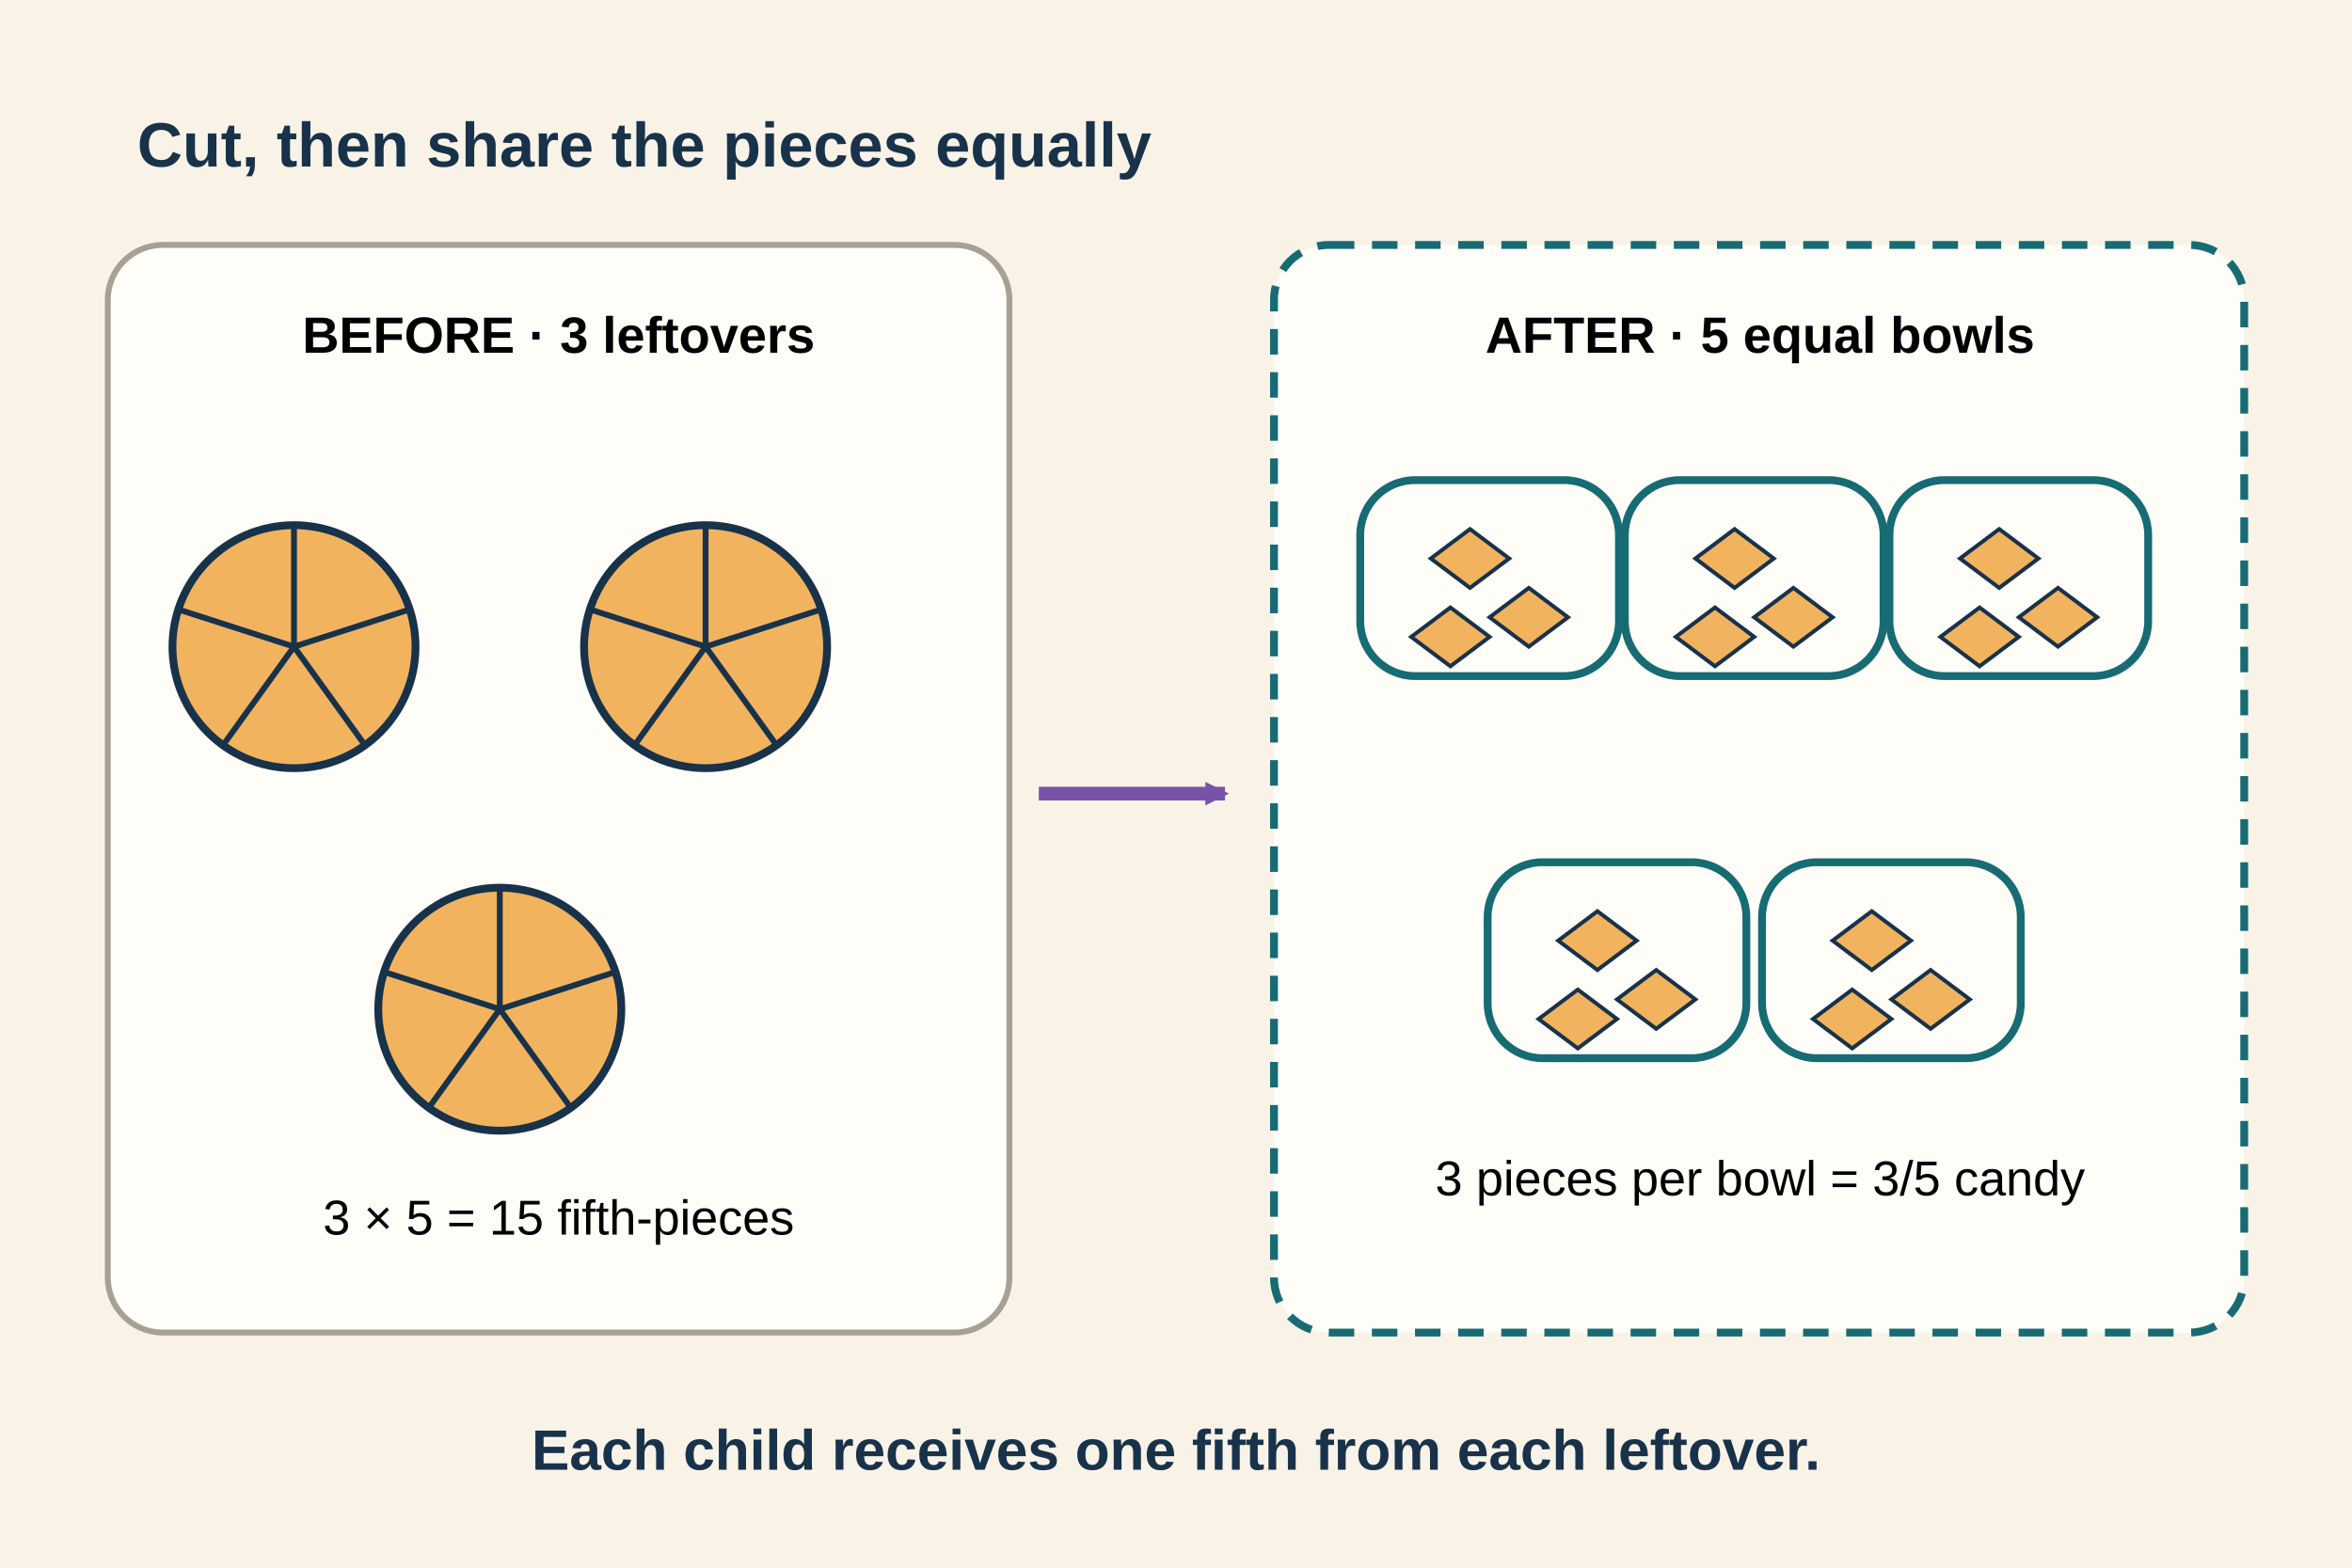
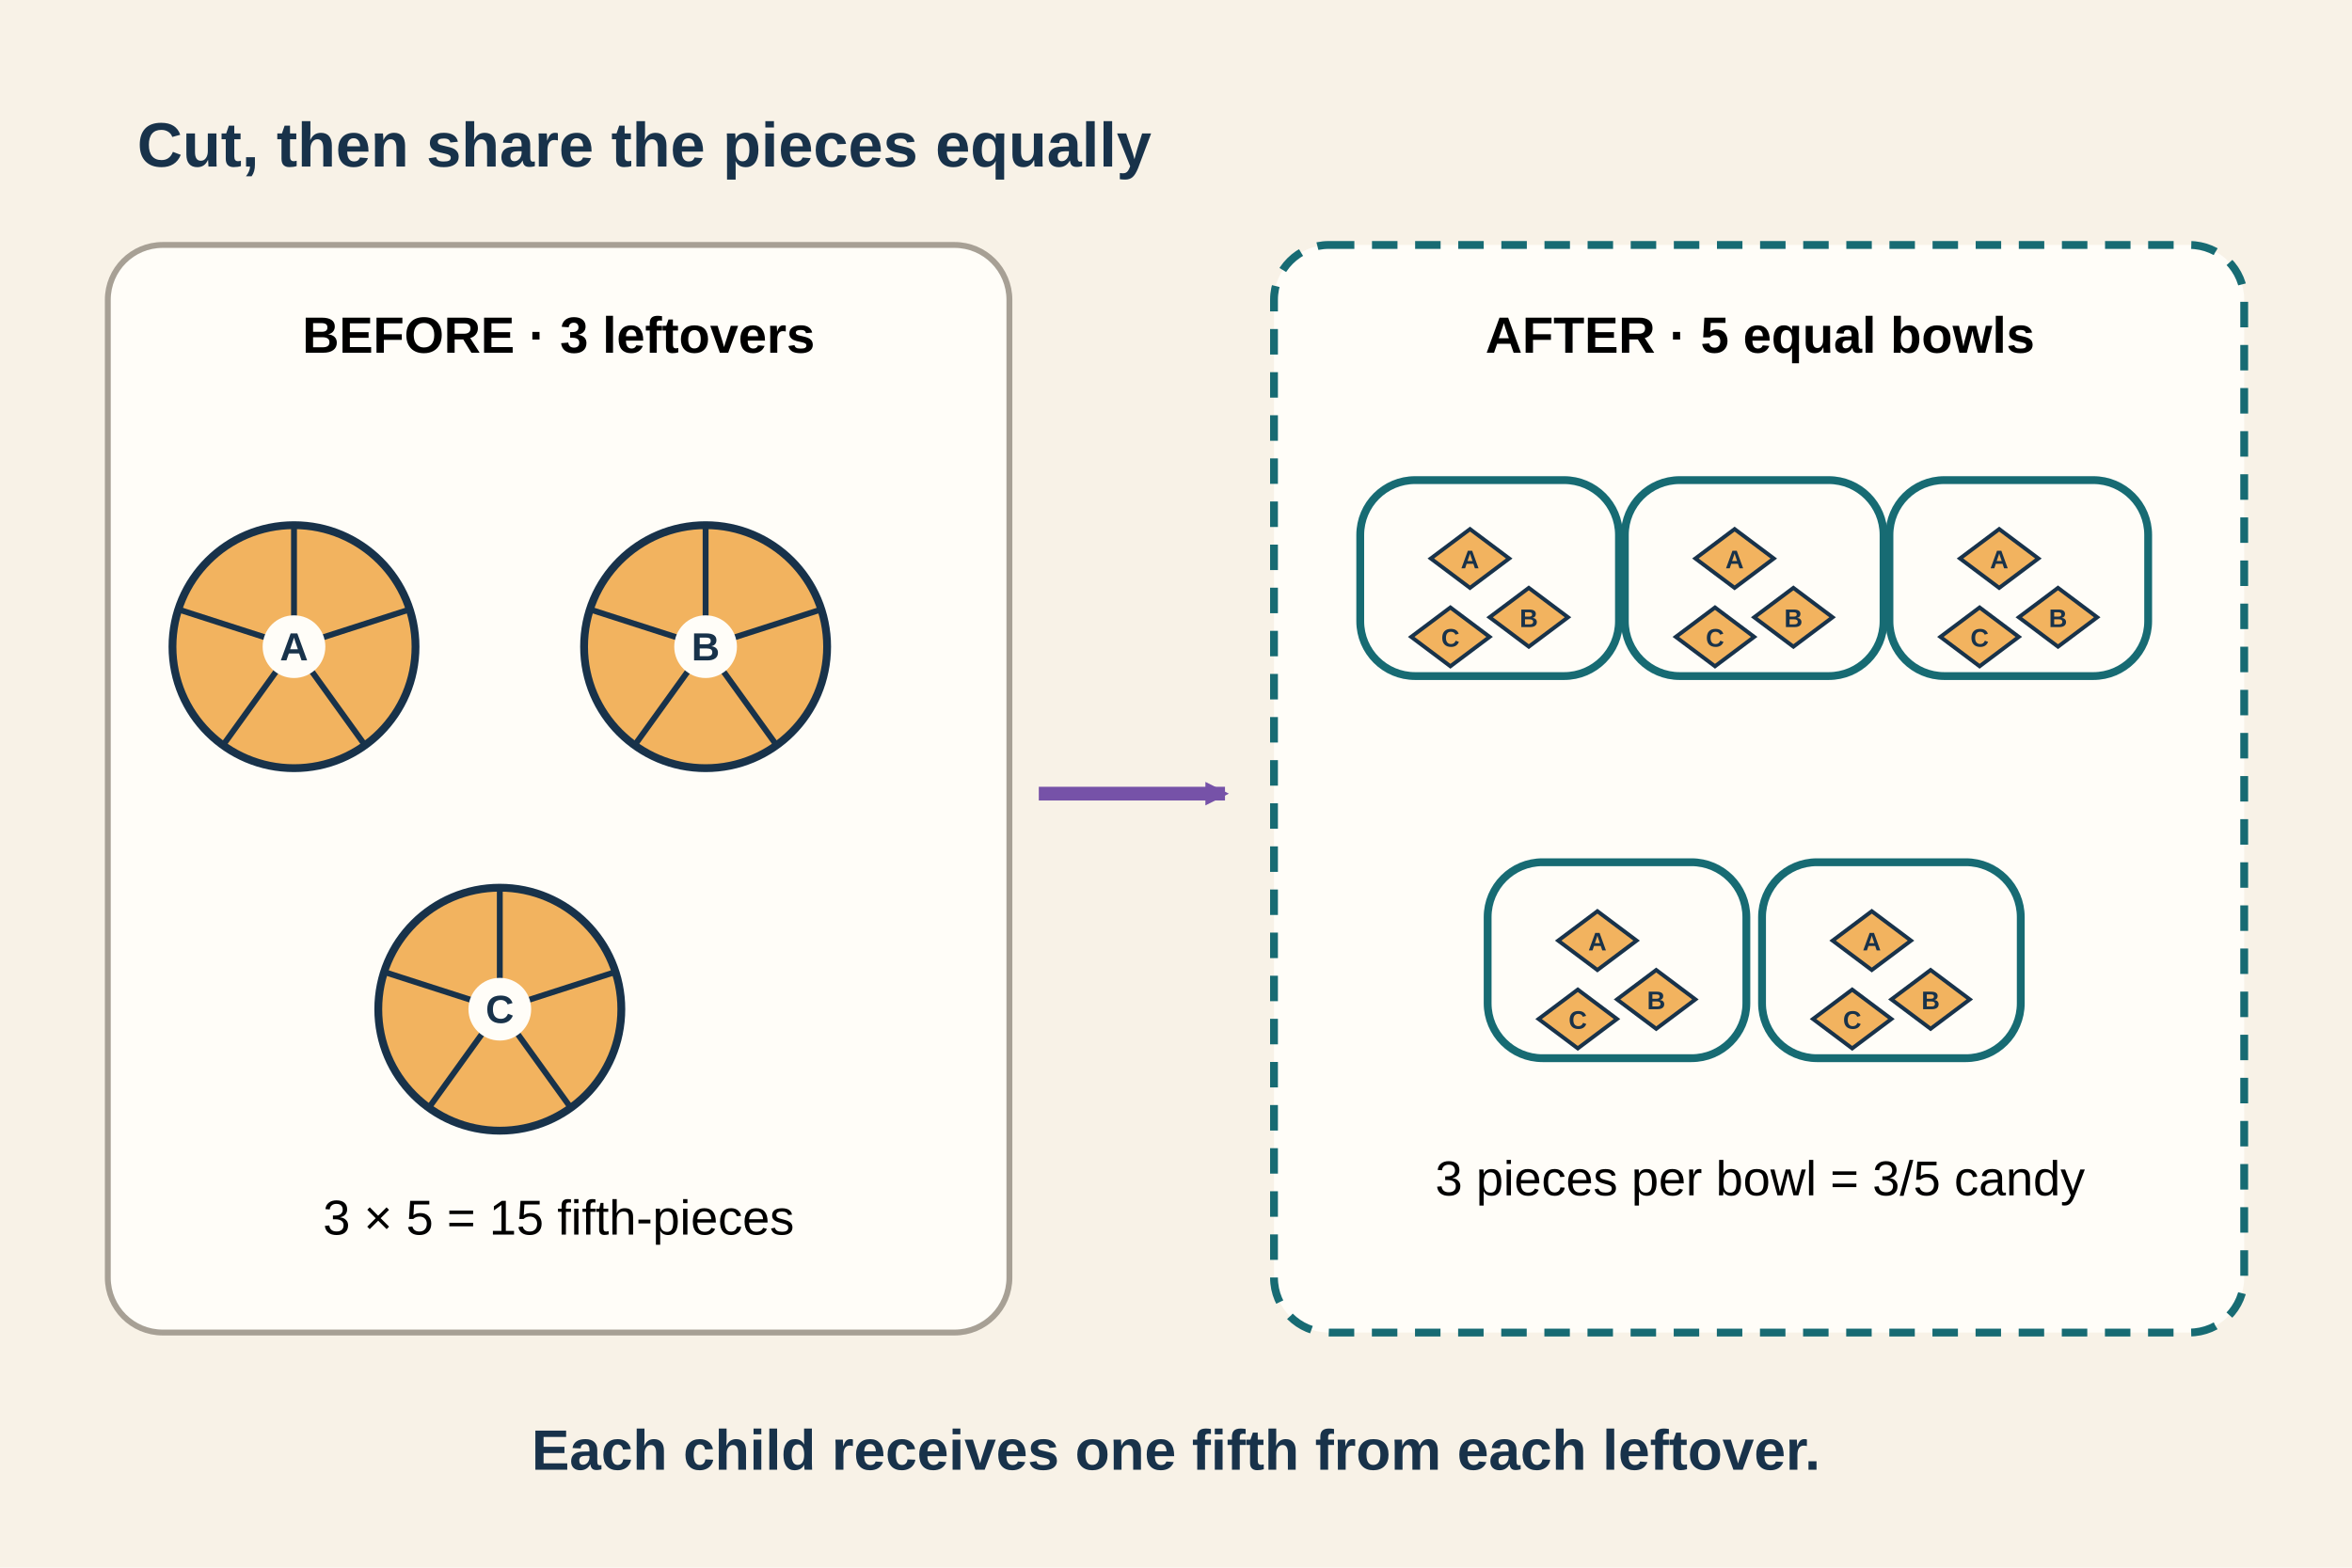
<svg xmlns="http://www.w3.org/2000/svg" data-qa-image-fixes="2026-09-08" width="1200" height="800" viewBox="0 0 1200 800" role="img" aria-labelledby="title desc" shape-rendering="geometricPrecision" text-rendering="optimizeLegibility">
  <defs>
    <g id="cut">
      <circle r="62" fill="#F2B35F" stroke="#18324A" stroke-width="4" />
      <path d="M0 0V-62M0 0L59-19M0 0L36 50M0 0L-36 50M0 0L-59-19" stroke="#18324A" stroke-width="3" />
    </g>
    <g id="b">
      <rect x="-66" y="-35" width="132" height="100" rx="28" fill="#FFFDF8" stroke="#176B73" stroke-width="4" />
      <path d="M-30 5l20-15 20 15-20 15zM0 35l20-15 20 15-20 15zM-40 45l20-15 20 15-20 15z" fill="#F2B35F" stroke="#18324A" stroke-width="2" />
+       <g font-family="Arial,sans-serif" font-size="13" font-weight="700" text-anchor="middle" fill="#18324A">
+         <text x="-10" y="10">A</text>
+         <text x="20" y="40">B</text>
+         <text x="-20" y="50">C</text>
+       </g>
    </g>
    <marker id="a" markerWidth="12" markerHeight="12" refX="10" refY="6" orient="auto" markerUnits="userSpaceOnUse" viewBox="0 0 12 12">
      <path d="M0 0l12 6-12 6z" fill="#7652A8" />
    </marker>
  </defs>
  <rect width="1200" height="800" fill="#F8F2E7" />
  <text x="70" y="85" font-family="Arial,sans-serif" font-size="32" font-weight="700" fill="#18324A">Cut, then share the pieces equally</text>
  <rect x="55" y="125" width="460" height="555" rx="28" fill="#FFFDF8" stroke="#A7A095" stroke-width="3" />
  <text x="285" y="180" text-anchor="middle" font-family="Arial,sans-serif" font-size="26" font-weight="700">BEFORE · 3 leftovers</text>
  <use href="#cut" x="150" y="330" />
  <use href="#cut" x="360" y="330" />
  <use href="#cut" x="255" y="515" />
+   <g font-family="Arial,sans-serif" font-size="20" font-weight="700" text-anchor="middle" fill="#18324A">
+     <circle cx="150" cy="330" r="16" fill="#FFFDF8" />
+     <text x="150" y="337">A</text>
+     <circle cx="360" cy="330" r="16" fill="#FFFDF8" />
+     <text x="360" y="337">B</text>
+     <circle cx="255" cy="515" r="16" fill="#FFFDF8" />
+     <text x="255" y="522">C</text>
+   </g>
  <text x="285" y="630" text-anchor="middle" font-family="Arial,sans-serif" font-size="25">3 × 5 = 15 fifth-pieces</text>
  <path d="M530 405h95" stroke="#7652A8" stroke-width="7" marker-end="url(#a)" />
  <rect x="650" y="125" width="495" height="555" rx="28" fill="#FFFDF8" stroke="#176B73" stroke-width="4" stroke-dasharray="13 9" />
  <text x="898" y="180" text-anchor="middle" font-family="Arial,sans-serif" font-size="26" font-weight="700">AFTER · 5 equal bowls</text>
  <use href="#b" x="760" y="280" />
  <use href="#b" x="895" y="280" />
  <use href="#b" x="1030" y="280" />
  <use href="#b" x="825" y="475" />
  <use href="#b" x="965" y="475" />
  <text x="898" y="610" text-anchor="middle" font-family="Arial,sans-serif" font-size="25">3 pieces per bowl = 3/5 candy</text>
  <text x="600" y="750" text-anchor="middle" font-family="Arial,sans-serif" font-size="29" font-weight="700" fill="#18324A">Each child receives one fifth from each leftover.</text>
</svg>
